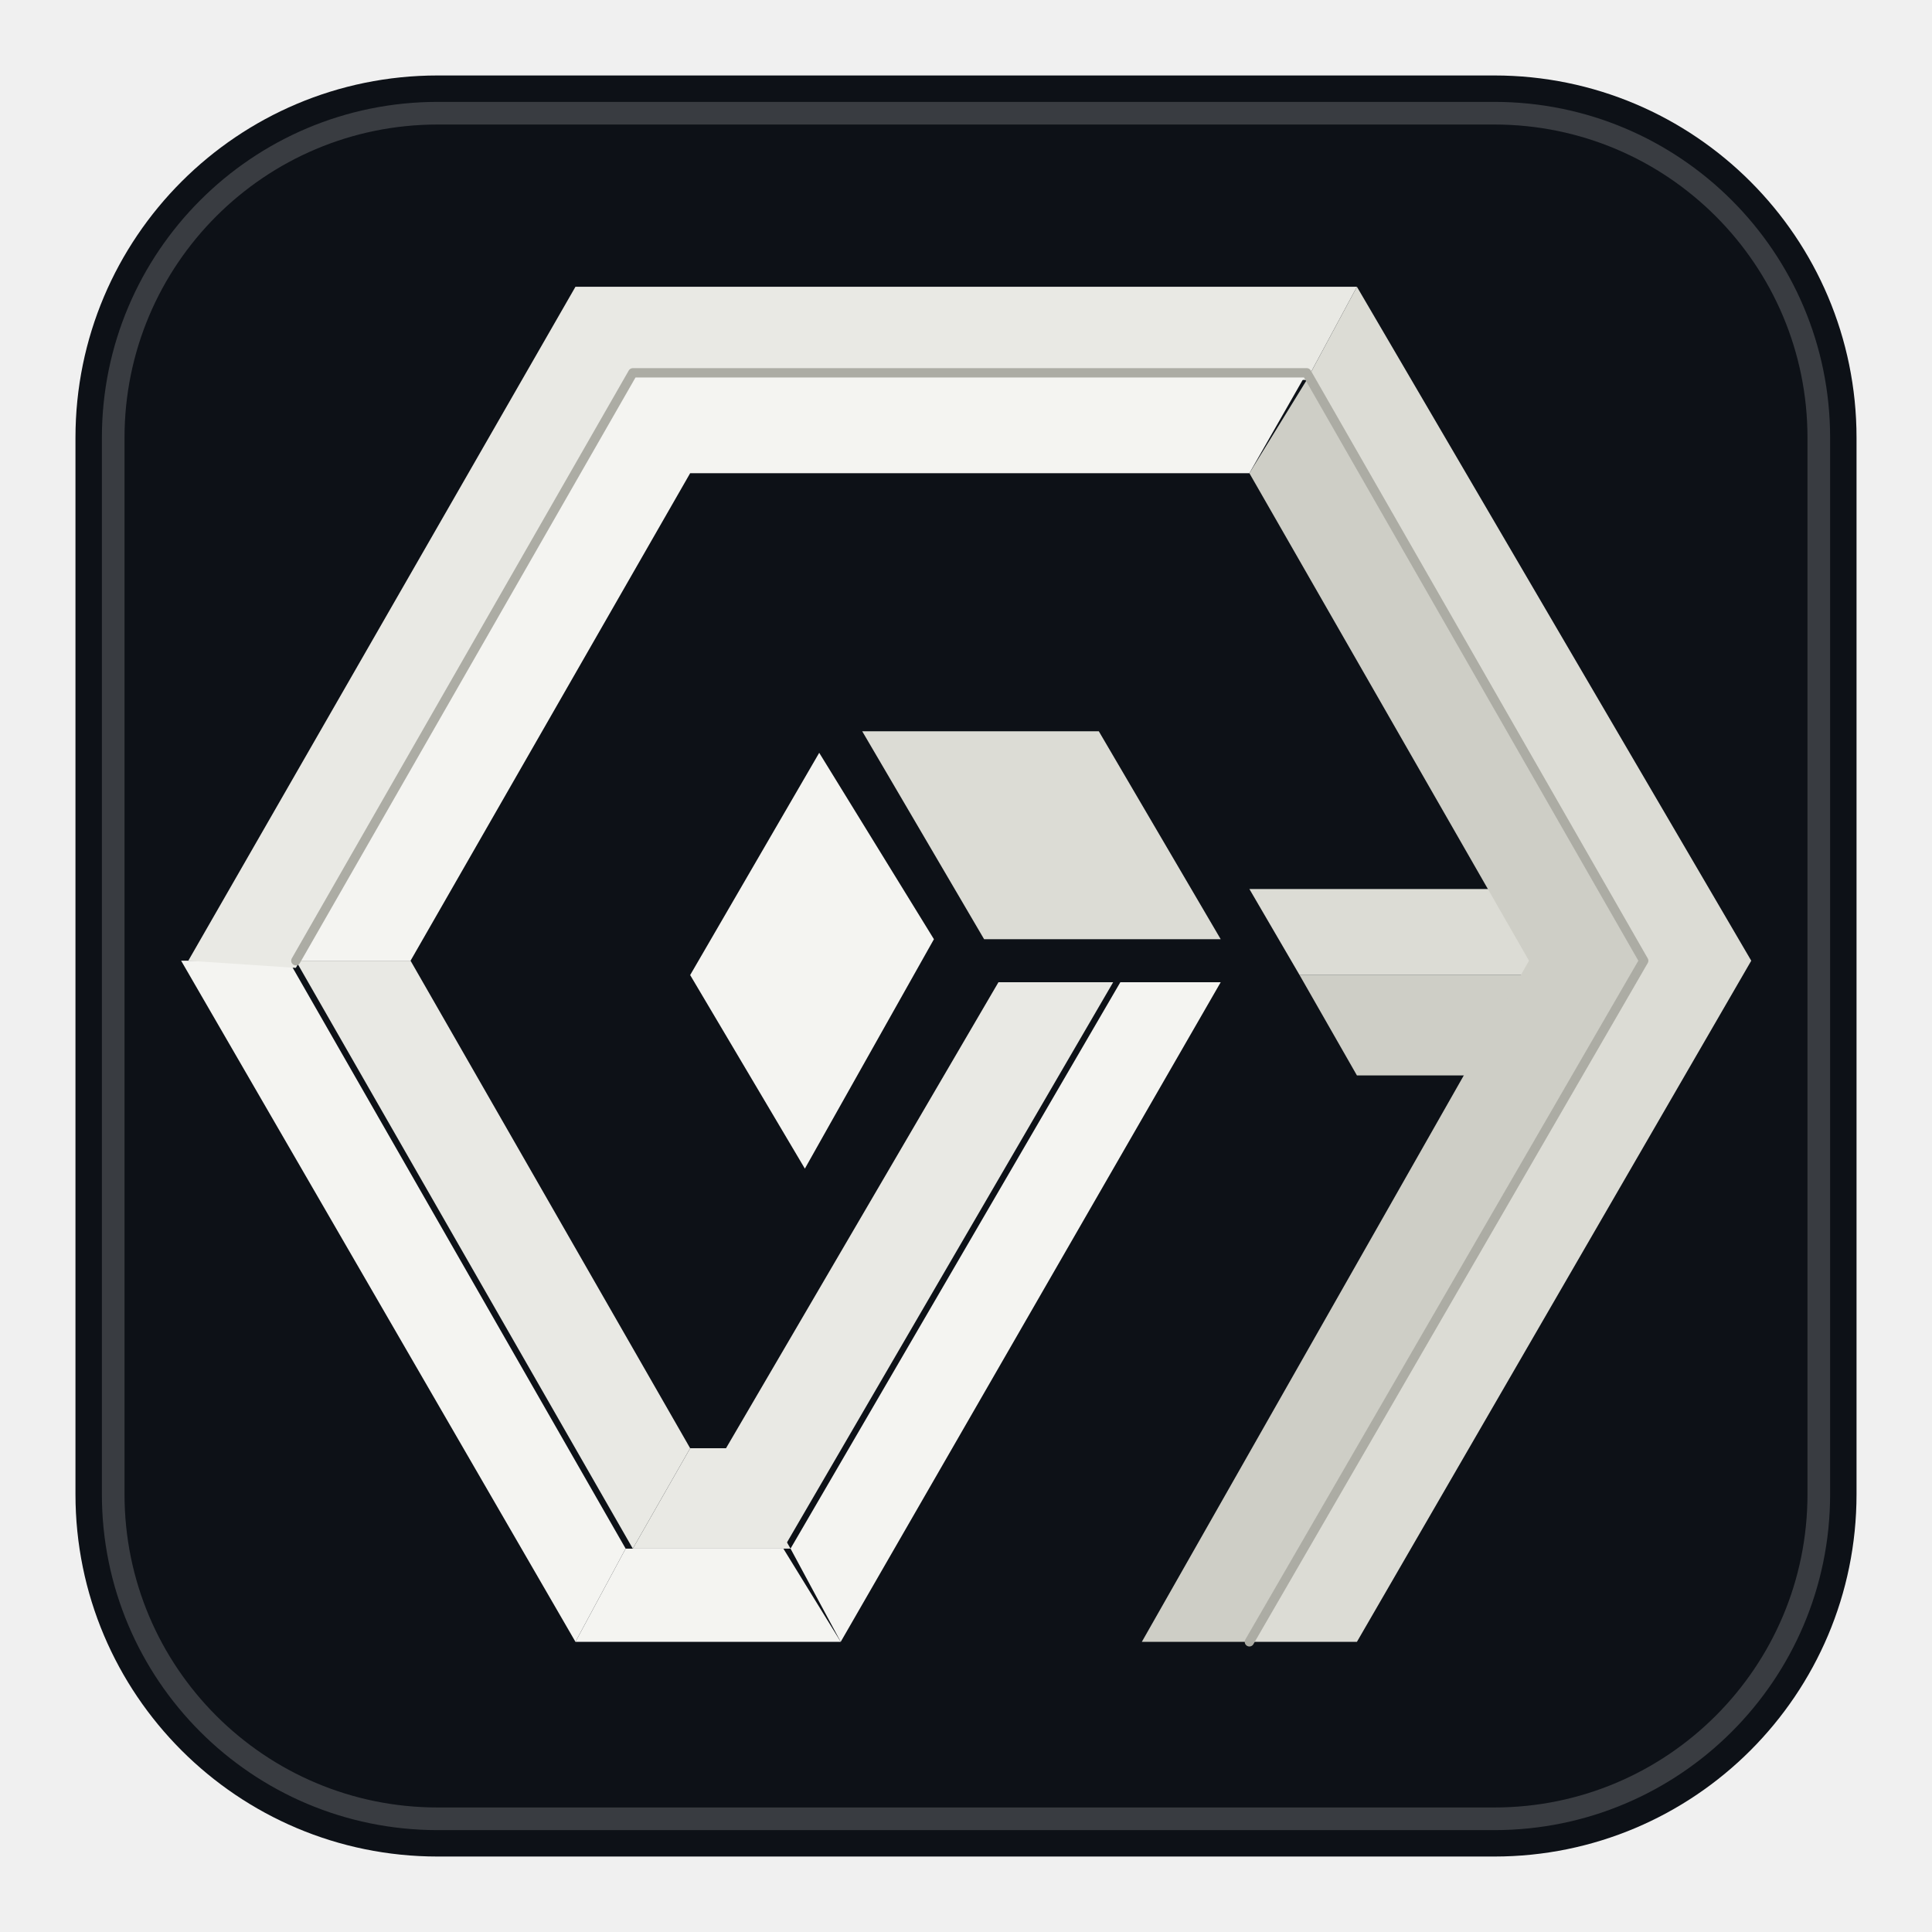
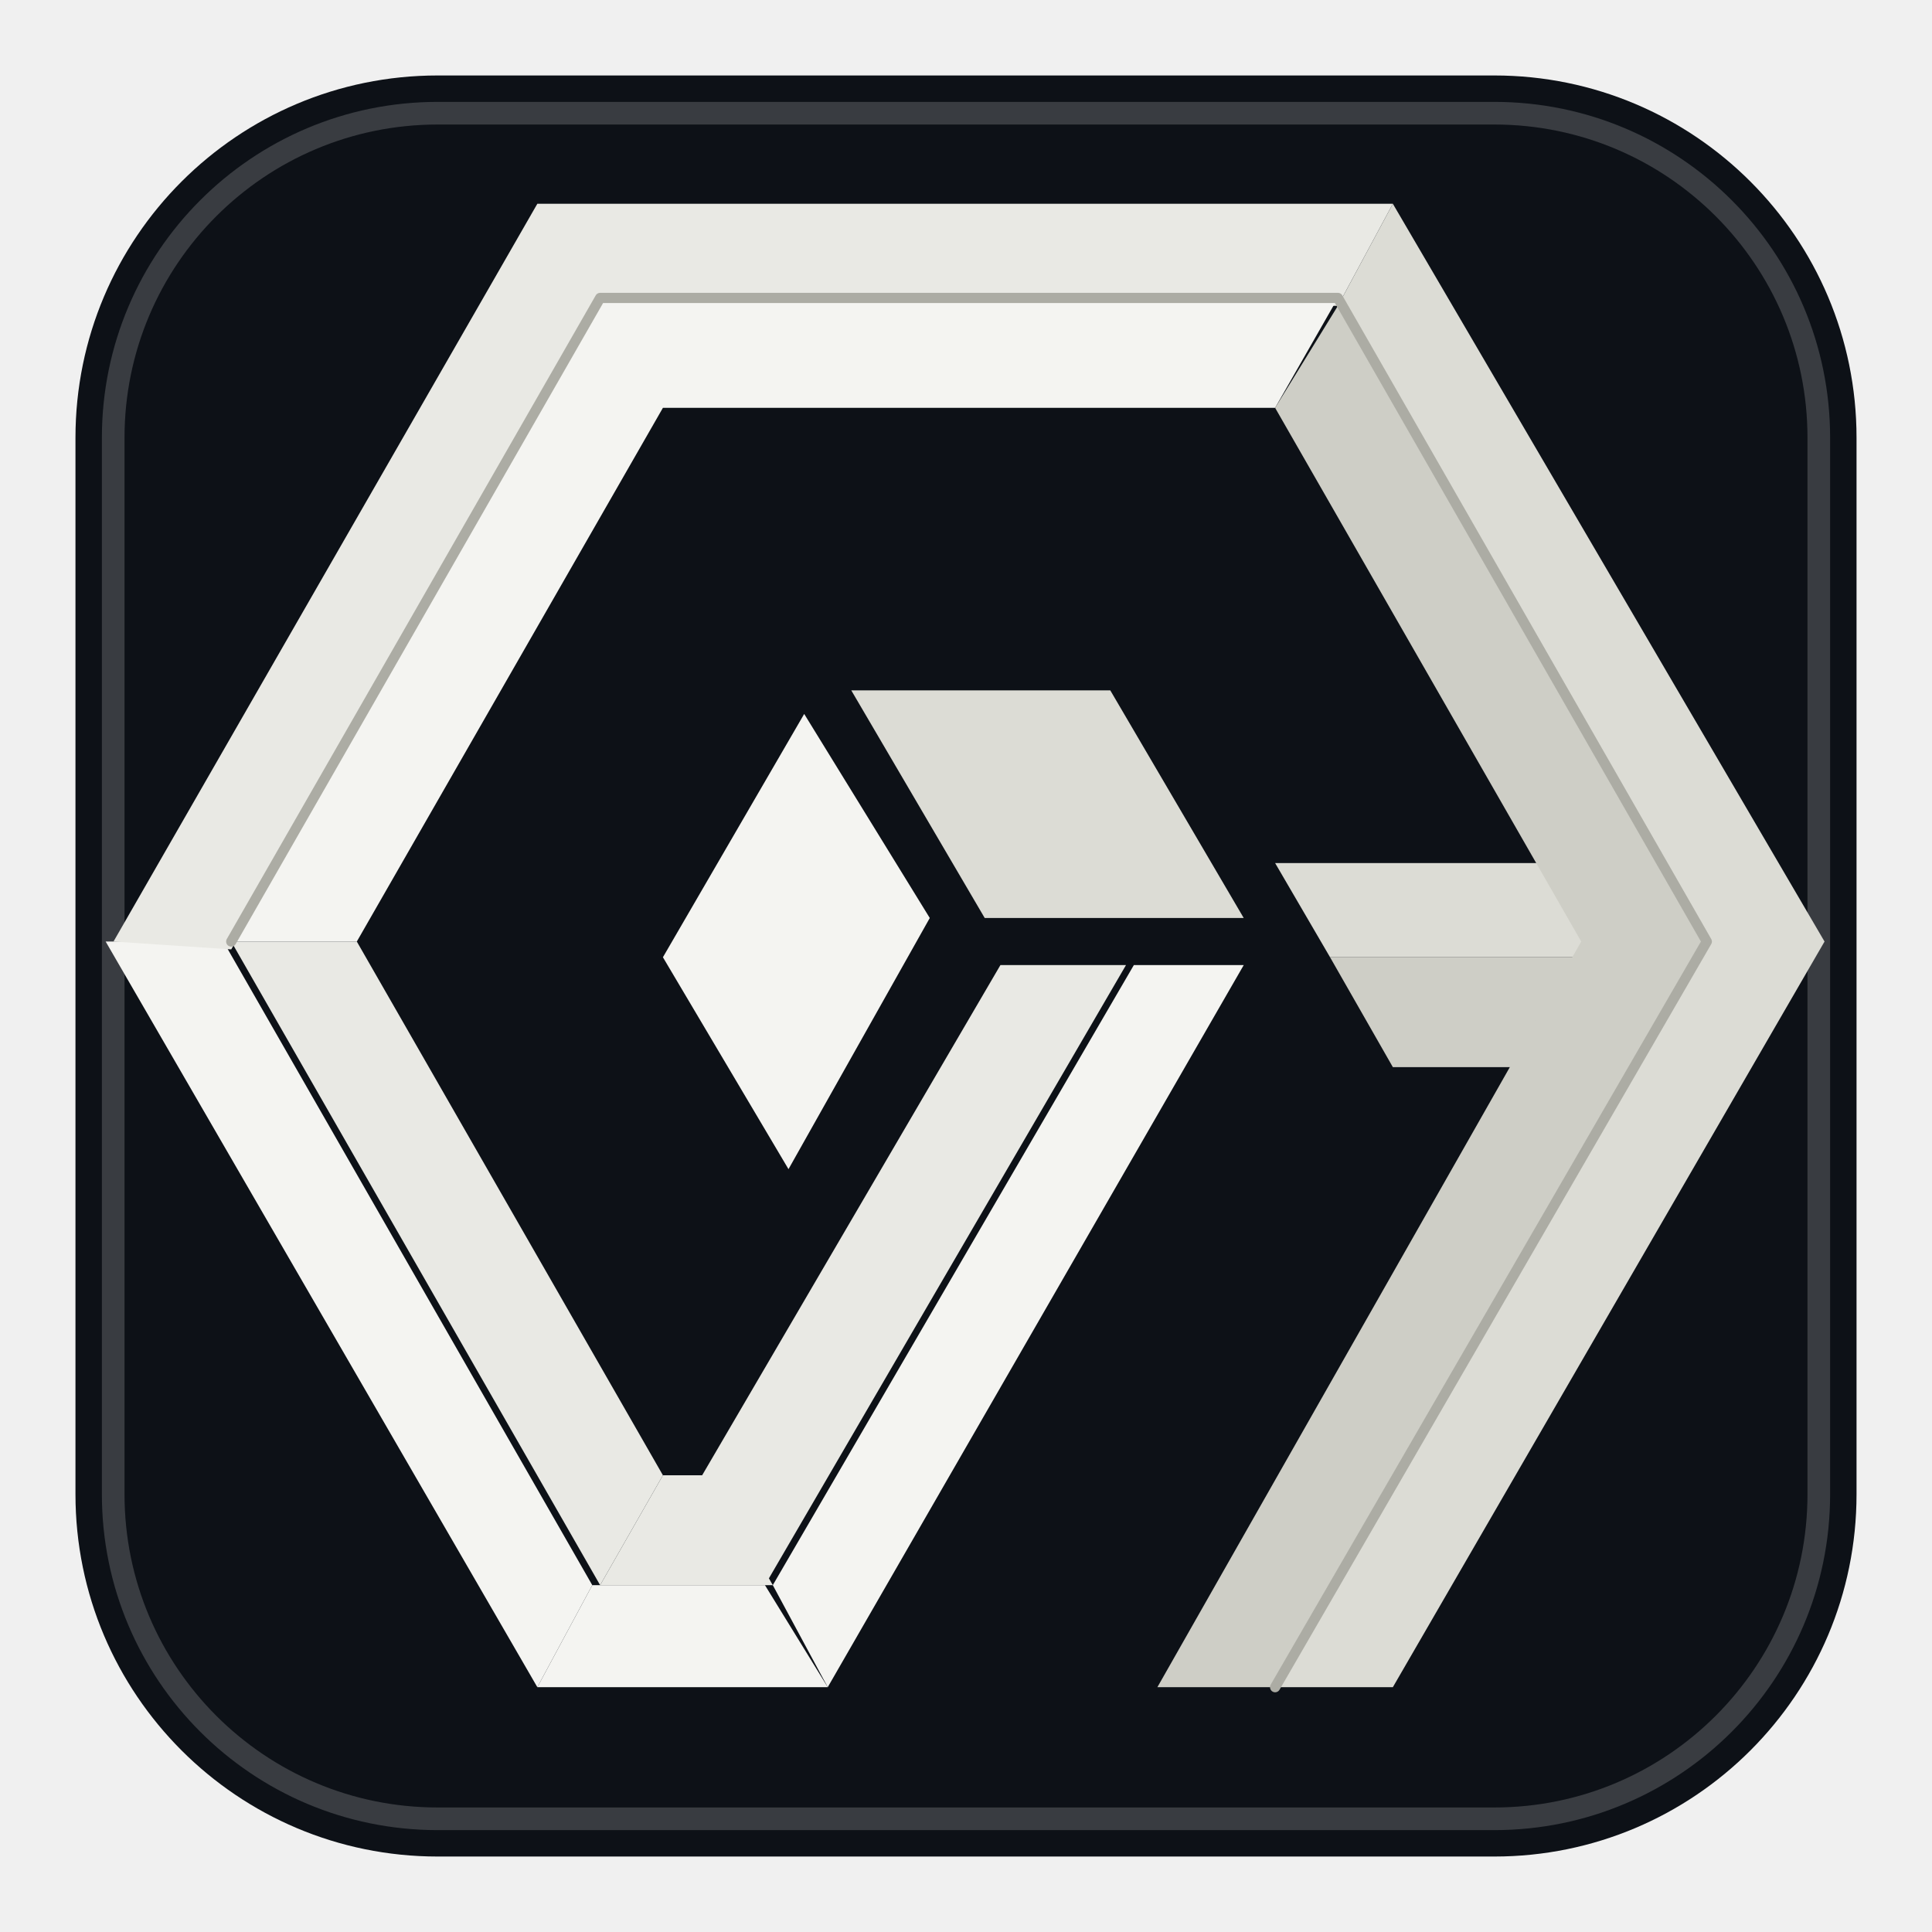
<svg xmlns="http://www.w3.org/2000/svg" width="256" height="256" viewBox="0 0 256 256" role="img" aria-label="MindCraft-Agent">
  <style>.a1{fill:#F4F4F1;}.a2{fill:#E9E9E4;}.a3{fill:#DCDCD5;}.a4{fill:#CECEC6;}</style>
  <style>.logo-cuts { fill: none; stroke: #ACACA4; stroke-width: 0.13px; stroke-linejoin: round; stroke-linecap: round; }</style>
  <rect x="10" y="10" width="236" height="236" rx="48" fill="#0D1117" />
  <rect x="15" y="15" width="226" height="226" rx="43" fill="none" stroke="#FFFFFF" stroke-opacity="0.18" stroke-width="3" />
-   <g class="logo-mark" transform="translate(24 38) scale(9.5) translate(-3 -5)">
+   <g class="logo-mark" transform="translate(14 27) scale(10.4) translate(-3 -5)">
    <g>
      <polygon class="a3" points="24,13.4 17.9,13.4 18.6,14.6 23.3,14.6" />
      <polygon class="a4" points="23.3,14.6 18.6,14.6 19.4,16 22.5,16" />
      <polygon class="a3" points="14.2,14.1 12.5,11.2 15.8,11.2 17.5,14.1" />
      <g>
        <path class="a1" d="M11.5,22.6l0.7,1.3 M8.5,23.9l-5.5-9.5l1.5,0l4.7,8.2" />
        <path class="a1" d="M12.2,23.9l-3.7,0l0.7-1.3l2.2,0" />
        <path class="a1" d="M17.5,14.7l-5.3,9.2l-0.7-1.3l4.6-7.9" />
      </g>
      <g>
        <g>
          <path class="a2" d="M13.2,21.2 M9.3,22.6l-4.7-8.2l1.6,0l3.9,6.8 M11.5,22.6" />
          <path class="a2" d="M11.5,22.6l-2.2,0l0.8-1.4l0.6,0" />
          <path class="a2" d="M16,14.7l-4.6,7.9l-0.8-1.4l3.8-6.5" />
        </g>
      </g>
      <path class="a2" d="M3.1,14.4L8.5,5l10.9,0l-0.7,1.3l-9.4,0l-4.7,8.2L3.1,14.4z" />
      <path class="a1" d="M4.6,14.4l4.7-8.2l9.4,0l-0.8,1.4l-7.8,0l-3.9,6.8" />
      <polygon class="a1" points="10.1,14.6 11.7,17.3 13.5,14.1 11.9,11.5" />
      <path class="a1" d="M8.5,23.9" />
      <polygon class="a4" points="16.4,23.9 17.9,23.9 23.4,14.4 18.7,6.3 17.9,7.6 21.8,14.4" />
      <polygon class="a3" points="17.9,23.9 19.4,23.9 24.9,14.4 19.4,5 18.7,6.3 23.4,14.4" />
      <path class="a3" d="M14.5,14.7" />
      <path class="a3" d="M13.5,14.1" />
    </g>
    <g class="logo-cuts" aria-hidden="true">
      <path d="M4.6 14.4 L9.3 6.2 L18.7 6.2 L23.4 14.4 L17.9 23.9" />
    </g>
  </g>
</svg>
